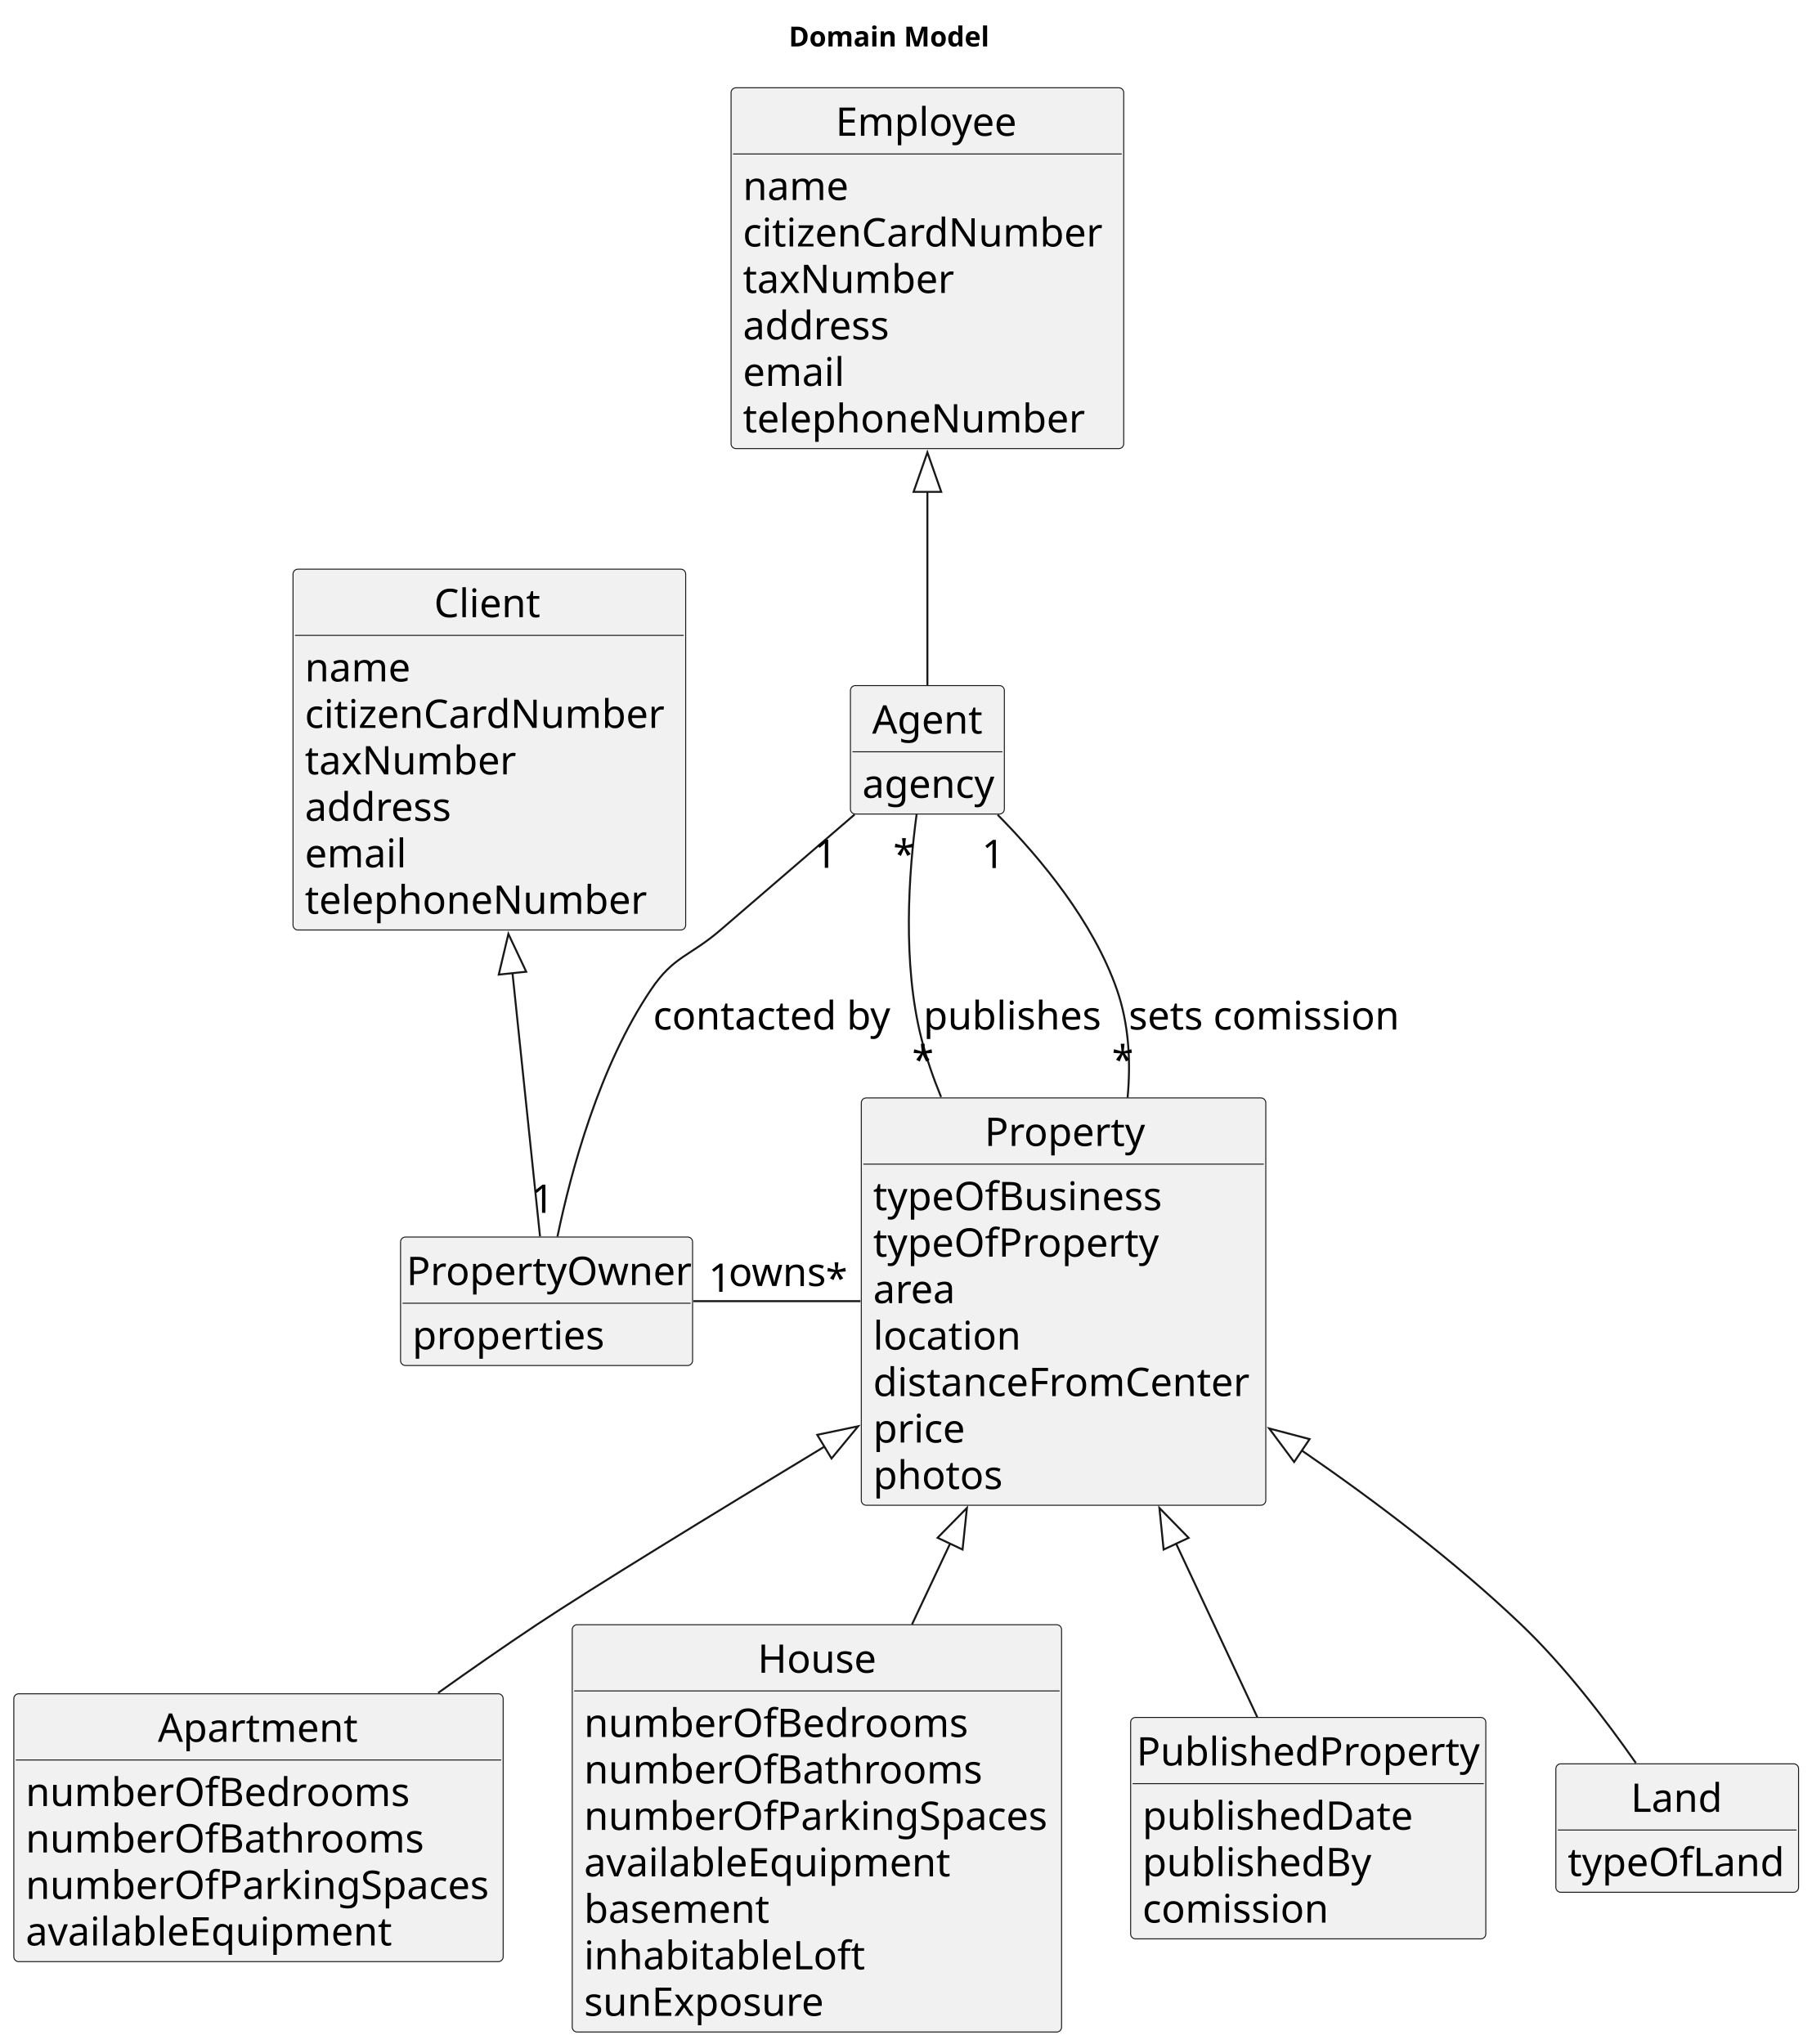
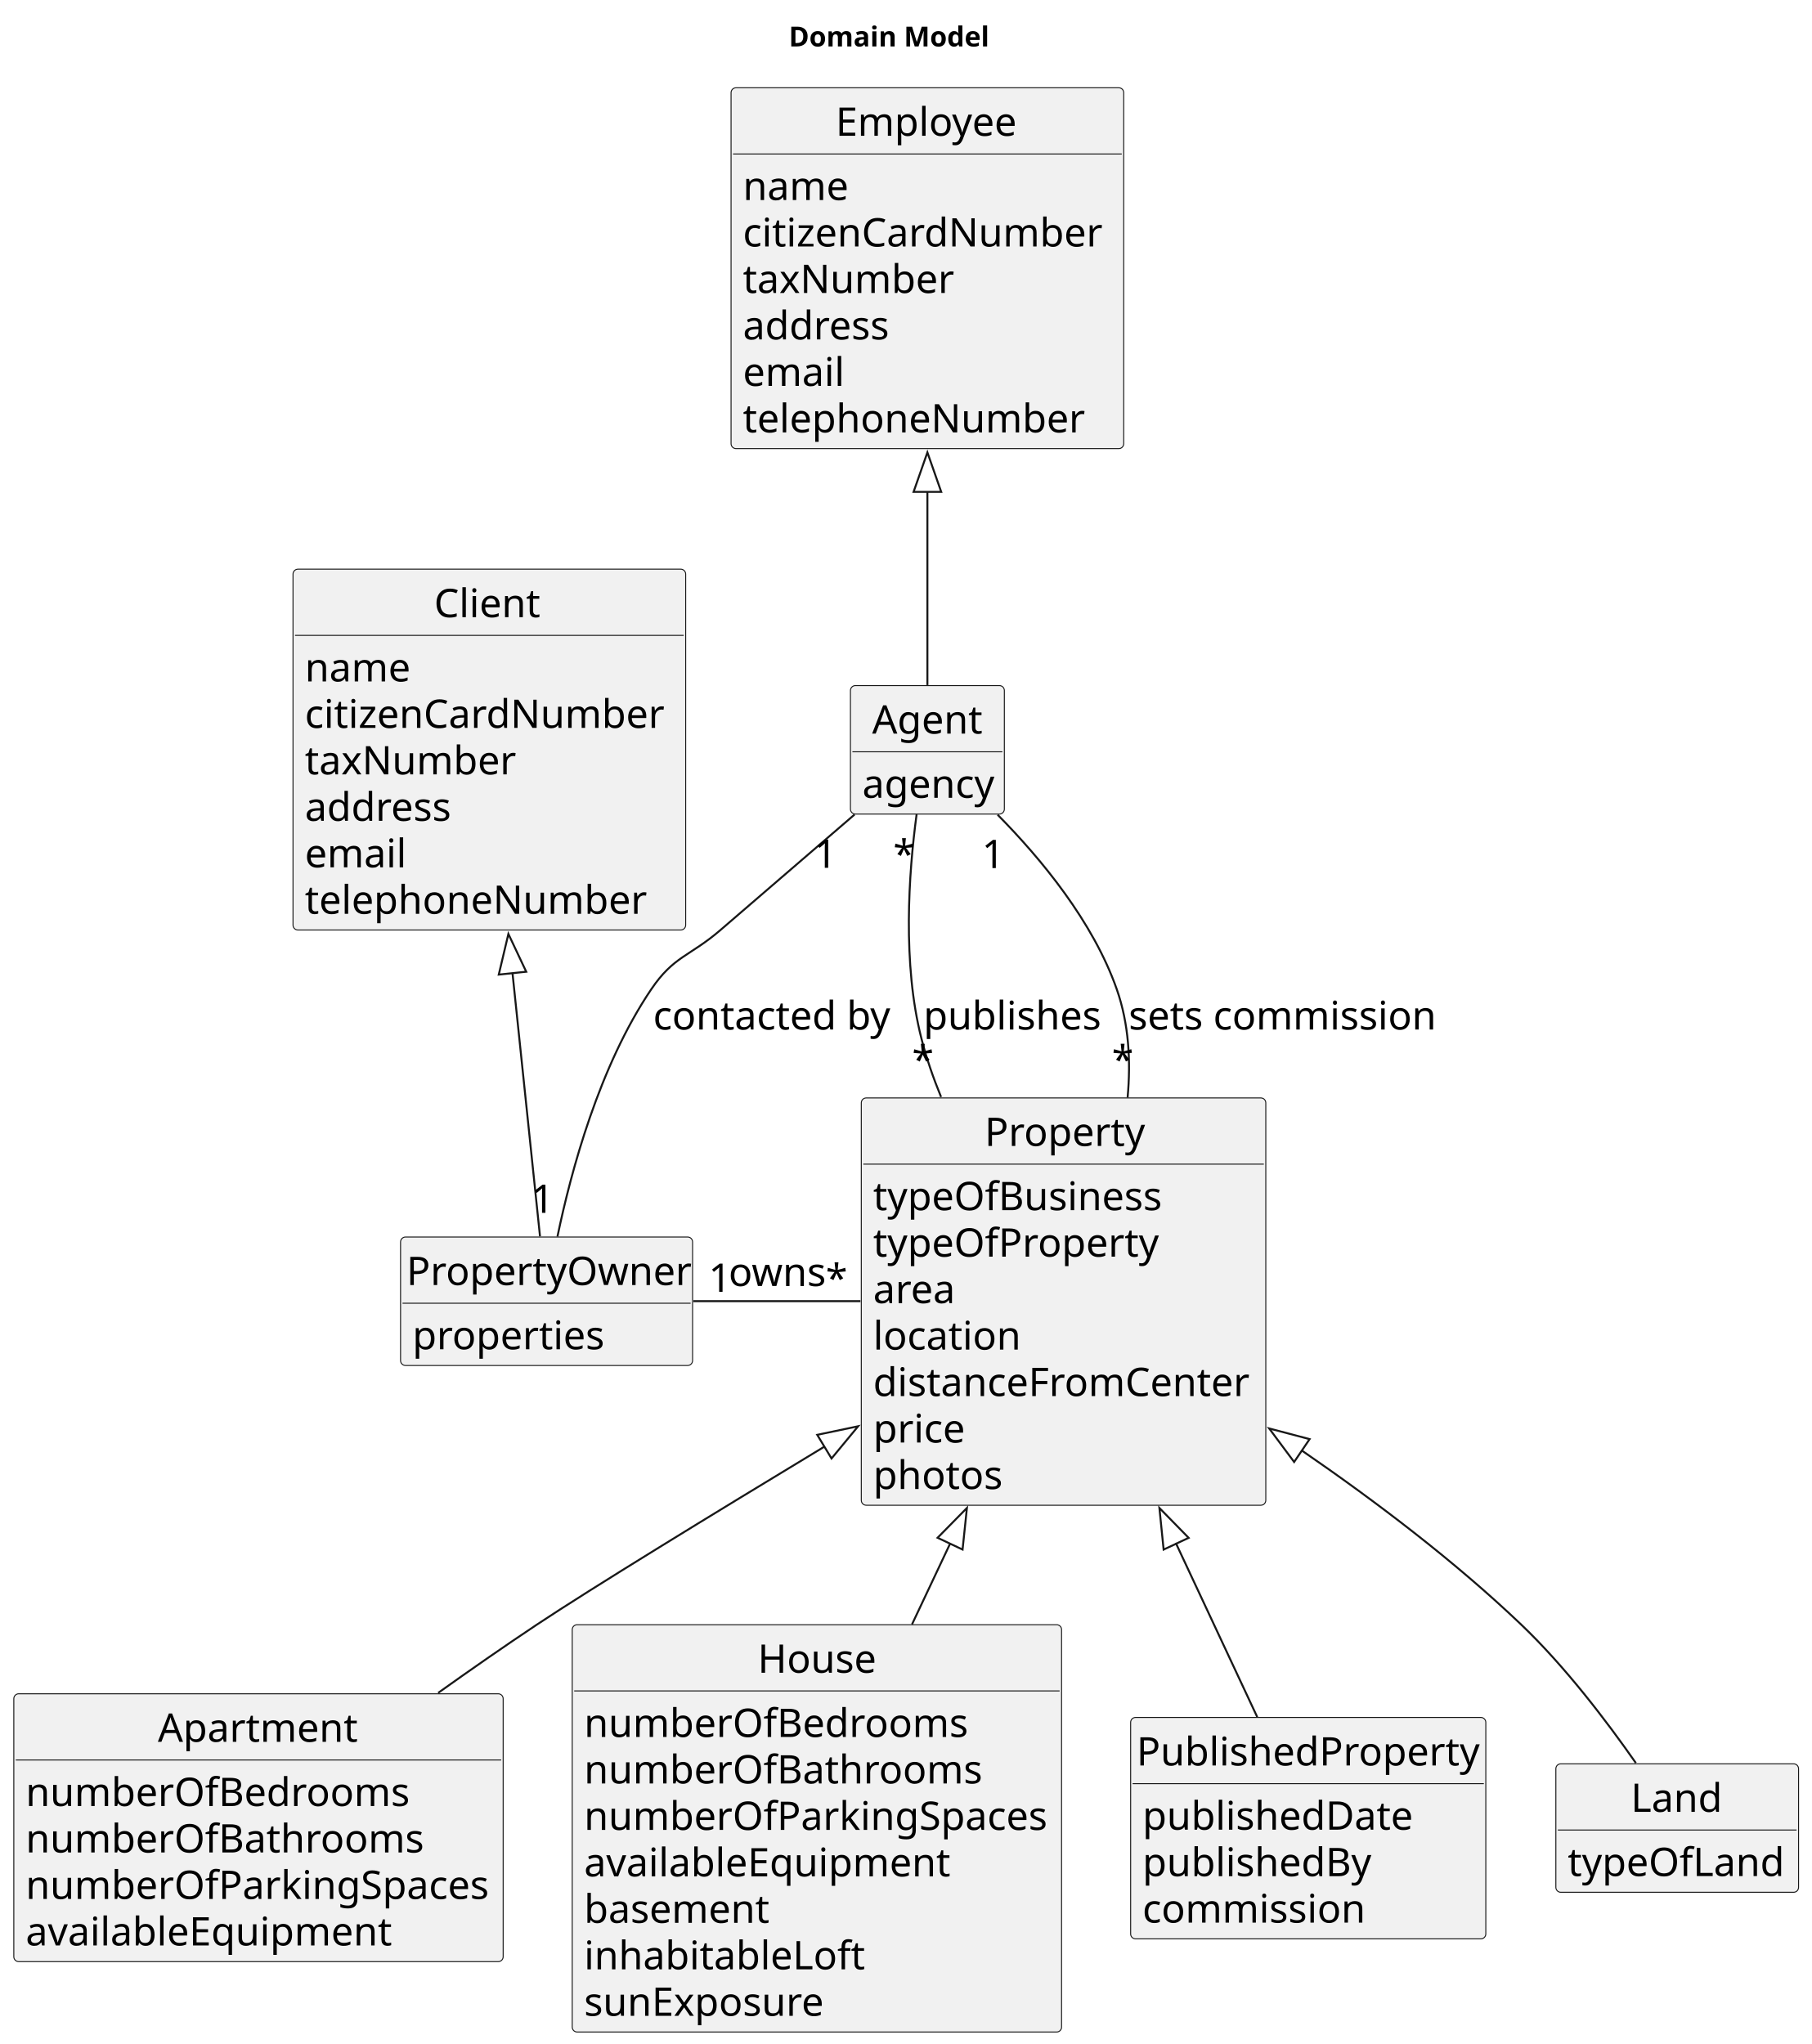
<svg xmlns="http://www.w3.org/2000/svg" contentStyleType="text/css" height="1036px" preserveAspectRatio="none" style="width:918px;height:1036px;background:#FFFFFF;" version="1.1" viewBox="0 0 918 1036" width="918px" zoomAndPan="magnify">
  <defs />
  <g>
    <text fill="#000000" font-family="sans-serif" font-size="14" font-weight="bold" lengthAdjust="spacing" textLength="105" x="399.75" y="23.535">Domain Model</text>
    <g id="elem_Client">
      <rect codeLine="10" fill="#F1F1F1" height="182.883" id="Client" rx="2.5" ry="2.5" style="stroke:#181818;stroke-width:0.5;" width="199" x="148.5" y="288.488" />
      <text fill="#000000" font-family="sans-serif" font-size="20" lengthAdjust="spacing" textLength="56" x="220" y="312.824">Client</text>
      <line style="stroke:#181818;stroke-width:0.5;" x1="149.5" x2="346.5" y1="322.043" y2="322.043" />
      <text fill="#000000" font-family="sans-serif" font-size="20" lengthAdjust="spacing" textLength="53" x="154.5" y="345.379">name</text>
      <text fill="#000000" font-family="sans-serif" font-size="20" lengthAdjust="spacing" textLength="187" x="154.5" y="368.934">citizenCardNumber</text>
      <text fill="#000000" font-family="sans-serif" font-size="20" lengthAdjust="spacing" textLength="108" x="154.5" y="392.488">taxNumber</text>
      <text fill="#000000" font-family="sans-serif" font-size="20" lengthAdjust="spacing" textLength="76" x="154.5" y="416.043">address</text>
      <text fill="#000000" font-family="sans-serif" font-size="20" lengthAdjust="spacing" textLength="53" x="154.5" y="439.598">email</text>
      <text fill="#000000" font-family="sans-serif" font-size="20" lengthAdjust="spacing" textLength="173" x="154.5" y="463.152">telephoneNumber</text>
    </g>
    <g id="elem_PropertyOwner">
      <rect codeLine="19" fill="#F1F1F1" height="65.109" id="PropertyOwner" rx="2.5" ry="2.5" style="stroke:#181818;stroke-width:0.5;" width="148" x="203" y="626.988" />
      <text fill="#000000" font-family="sans-serif" font-size="20" lengthAdjust="spacing" textLength="142" x="206" y="651.324">PropertyOwner</text>
      <line style="stroke:#181818;stroke-width:0.5;" x1="204" x2="350" y1="660.543" y2="660.543" />
      <text fill="#000000" font-family="sans-serif" font-size="20" lengthAdjust="spacing" textLength="99" x="209" y="683.879">properties</text>
    </g>
    <g id="elem_Employee">
      <rect codeLine="23" fill="#F1F1F1" height="182.883" id="Employee" rx="2.5" ry="2.5" style="stroke:#181818;stroke-width:0.5;" width="199" x="370.5" y="44.488" />
      <text fill="#000000" font-family="sans-serif" font-size="20" lengthAdjust="spacing" textLength="93" x="423.5" y="68.824">Employee</text>
      <line style="stroke:#181818;stroke-width:0.5;" x1="371.5" x2="568.5" y1="78.043" y2="78.043" />
      <text fill="#000000" font-family="sans-serif" font-size="20" lengthAdjust="spacing" textLength="53" x="376.5" y="101.379">name</text>
      <text fill="#000000" font-family="sans-serif" font-size="20" lengthAdjust="spacing" textLength="187" x="376.5" y="124.934">citizenCardNumber</text>
      <text fill="#000000" font-family="sans-serif" font-size="20" lengthAdjust="spacing" textLength="108" x="376.5" y="148.488">taxNumber</text>
      <text fill="#000000" font-family="sans-serif" font-size="20" lengthAdjust="spacing" textLength="76" x="376.5" y="172.043">address</text>
      <text fill="#000000" font-family="sans-serif" font-size="20" lengthAdjust="spacing" textLength="53" x="376.5" y="195.598">email</text>
      <text fill="#000000" font-family="sans-serif" font-size="20" lengthAdjust="spacing" textLength="173" x="376.5" y="219.152">telephoneNumber</text>
    </g>
    <g id="elem_Agent">
      <rect codeLine="32" fill="#F1F1F1" height="65.109" id="Agent" rx="2.5" ry="2.5" style="stroke:#181818;stroke-width:0.5;" width="78" x="431" y="347.488" />
      <text fill="#000000" font-family="sans-serif" font-size="20" lengthAdjust="spacing" textLength="56" x="442" y="371.824">Agent</text>
      <line style="stroke:#181818;stroke-width:0.5;" x1="432" x2="508" y1="381.043" y2="381.043" />
      <text fill="#000000" font-family="sans-serif" font-size="20" lengthAdjust="spacing" textLength="66" x="437" y="404.379">agency</text>
    </g>
    <g id="elem_Property">
      <rect codeLine="52" fill="#F1F1F1" height="206.438" id="Property" rx="2.5" ry="2.5" style="stroke:#181818;stroke-width:0.5;" width="205" x="436.5" y="556.488" />
      <text fill="#000000" font-family="sans-serif" font-size="20" lengthAdjust="spacing" textLength="80" x="499" y="580.824">Property</text>
      <line style="stroke:#181818;stroke-width:0.5;" x1="437.5" x2="640.5" y1="590.043" y2="590.043" />
      <text fill="#000000" font-family="sans-serif" font-size="20" lengthAdjust="spacing" textLength="147" x="442.5" y="613.379">typeOfBusiness</text>
      <text fill="#000000" font-family="sans-serif" font-size="20" lengthAdjust="spacing" textLength="144" x="442.5" y="636.934">typeOfProperty</text>
      <text fill="#000000" font-family="sans-serif" font-size="20" lengthAdjust="spacing" textLength="41" x="442.5" y="660.488">area</text>
      <text fill="#000000" font-family="sans-serif" font-size="20" lengthAdjust="spacing" textLength="76" x="442.5" y="684.043">location</text>
      <text fill="#000000" font-family="sans-serif" font-size="20" lengthAdjust="spacing" textLength="193" x="442.5" y="707.598">distanceFromCenter</text>
      <text fill="#000000" font-family="sans-serif" font-size="20" lengthAdjust="spacing" textLength="48" x="442.5" y="731.152">price</text>
      <text fill="#000000" font-family="sans-serif" font-size="20" lengthAdjust="spacing" textLength="66" x="442.5" y="754.707">photos</text>
    </g>
    <g id="elem_Apartment">
      <rect codeLine="62" fill="#F1F1F1" height="135.773" id="Apartment" rx="2.5" ry="2.5" style="stroke:#181818;stroke-width:0.5;" width="248" x="7" y="858.488" />
      <text fill="#000000" font-family="sans-serif" font-size="20" lengthAdjust="spacing" textLength="102" x="80" y="882.824">Apartment</text>
      <line style="stroke:#181818;stroke-width:0.5;" x1="8" x2="254" y1="892.043" y2="892.043" />
      <text fill="#000000" font-family="sans-serif" font-size="20" lengthAdjust="spacing" textLength="195" x="13" y="915.379">numberOfBedrooms</text>
      <text fill="#000000" font-family="sans-serif" font-size="20" lengthAdjust="spacing" textLength="201" x="13" y="938.934">numberOfBathrooms</text>
      <text fill="#000000" font-family="sans-serif" font-size="20" lengthAdjust="spacing" textLength="236" x="13" y="962.488">numberOfParkingSpaces</text>
      <text fill="#000000" font-family="sans-serif" font-size="20" lengthAdjust="spacing" textLength="189" x="13" y="986.043">availableEquipment</text>
    </g>
    <g id="elem_House">
      <rect codeLine="69" fill="#F1F1F1" height="206.438" id="House" rx="2.5" ry="2.5" style="stroke:#181818;stroke-width:0.5;" width="248" x="290" y="823.488" />
      <text fill="#000000" font-family="sans-serif" font-size="20" lengthAdjust="spacing" textLength="60" x="384" y="847.824">House</text>
      <line style="stroke:#181818;stroke-width:0.5;" x1="291" x2="537" y1="857.043" y2="857.043" />
      <text fill="#000000" font-family="sans-serif" font-size="20" lengthAdjust="spacing" textLength="195" x="296" y="880.379">numberOfBedrooms</text>
      <text fill="#000000" font-family="sans-serif" font-size="20" lengthAdjust="spacing" textLength="201" x="296" y="903.934">numberOfBathrooms</text>
      <text fill="#000000" font-family="sans-serif" font-size="20" lengthAdjust="spacing" textLength="236" x="296" y="927.488">numberOfParkingSpaces</text>
      <text fill="#000000" font-family="sans-serif" font-size="20" lengthAdjust="spacing" textLength="189" x="296" y="951.043">availableEquipment</text>
      <text fill="#000000" font-family="sans-serif" font-size="20" lengthAdjust="spacing" textLength="94" x="296" y="974.598">basement</text>
      <text fill="#000000" font-family="sans-serif" font-size="20" lengthAdjust="spacing" textLength="145" x="296" y="998.152">inhabitableLoft</text>
      <text fill="#000000" font-family="sans-serif" font-size="20" lengthAdjust="spacing" textLength="123" x="296" y="1021.707">sunExposure</text>
    </g>
    <g id="elem_PublishedProperty">
      <rect codeLine="79" fill="#F1F1F1" height="112.219" id="PublishedProperty" rx="2.5" ry="2.5" style="stroke:#181818;stroke-width:0.5;" width="180" x="573" y="870.488" />
      <text fill="#000000" font-family="sans-serif" font-size="20" lengthAdjust="spacing" textLength="174" x="576" y="894.824">PublishedProperty</text>
      <line style="stroke:#181818;stroke-width:0.5;" x1="574" x2="752" y1="904.043" y2="904.043" />
      <text fill="#000000" font-family="sans-serif" font-size="20" lengthAdjust="spacing" textLength="140" x="579" y="927.379">publishedDate</text>
      <text fill="#000000" font-family="sans-serif" font-size="20" lengthAdjust="spacing" textLength="118" x="579" y="950.934">publishedBy</text>
-       <text fill="#000000" font-family="sans-serif" font-size="20" lengthAdjust="spacing" textLength="116" x="579" y="974.488">comission</text>
+       <text fill="#000000" font-family="sans-serif" font-size="20" lengthAdjust="spacing" textLength="116" x="579" y="974.488">commission</text>
    </g>
    <g id="elem_Land">
      <rect codeLine="85" fill="#F1F1F1" height="65.109" id="Land" rx="2.5" ry="2.5" style="stroke:#181818;stroke-width:0.5;" width="123" x="788.5" y="893.988" />
      <text fill="#000000" font-family="sans-serif" font-size="20" lengthAdjust="spacing" textLength="47" x="826.5" y="918.324">Land</text>
      <line style="stroke:#181818;stroke-width:0.5;" x1="789.5" x2="910.5" y1="927.543" y2="927.543" />
      <text fill="#000000" font-family="sans-serif" font-size="20" lengthAdjust="spacing" textLength="111" x="794.5" y="950.879">typeOfLand</text>
    </g>
    <g id="link_Client_PropertyOwner">
      <path d="M259.73,493.228 C264.77,541.418 270.26,594.038 273.67,626.648 " fill="none" id="Client-backto-PropertyOwner" style="stroke:#181818;stroke-width:1.0;" />
      <polygon fill="none" points="252.77,493.978,257.65,473.358,266.69,492.518,252.77,493.978" style="stroke:#181818;stroke-width:1.0;" />
    </g>
    <g id="link_Employee_Agent">
      <path d="M470,249.278 C470,285.138 470,322.018 470,347.248 " fill="none" id="Employee-backto-Agent" style="stroke:#181818;stroke-width:1.0;" />
      <polygon fill="none" points="463,249.298,470,229.298,477,249.298,463,249.298" style="stroke:#181818;stroke-width:1.0;" />
    </g>
    <g id="link_Property_Apartment">
      <path d="M417.9,733.168 C360.87,767.648 299.44,805.228 272,823.488 C255.65,834.368 238.51,846.298 222.04,858.048 " fill="none" id="Property-backto-Apartment" style="stroke:#181818;stroke-width:1.0;" />
      <polygon fill="none" points="414.17,727.238,434.91,722.898,421.41,739.228,414.17,727.238" style="stroke:#181818;stroke-width:1.0;" />
    </g>
    <g id="link_Property_House">
      <path d="M481.59,782.208 C475.1,795.948 468.55,809.848 462.2,823.308 " fill="none" id="Property-backto-House" style="stroke:#181818;stroke-width:1.0;" />
      <polygon fill="none" points="475.16,779.418,490.03,764.308,487.82,785.388,475.16,779.418" style="stroke:#181818;stroke-width:1.0;" />
    </g>
    <g id="link_Property_PublishedProperty">
      <path d="M595.87,782.018 C610.33,812.918 625.16,844.618 637.19,870.338 " fill="none" id="Property-backto-PublishedProperty" style="stroke:#181818;stroke-width:1.0;" />
      <polygon fill="none" points="589.72,785.398,587.58,764.318,602.4,779.458,589.72,785.398" style="stroke:#181818;stroke-width:1.0;" />
    </g>
    <g id="link_Property_Land">
      <path d="M659.55,735.058 C697.09,760.868 737.42,791.428 771,823.488 C793.2,844.678 814.26,872.398 829.05,893.588 " fill="none" id="Property-backto-Land" style="stroke:#181818;stroke-width:1.0;" />
      <polygon fill="none" points="655.86,741.008,643.21,724.008,663.7,729.418,655.86,741.008" style="stroke:#181818;stroke-width:1.0;" />
    </g>
    <g id="link_Agent_PropertyOwner">
      <path codeLine="89" d="M433.09,412.848 C412.97,430.198 387.63,452.038 365,471.488 C349.46,484.838 341.46,484.508 330,501.488 C303.76,540.348 289.45,593.378 282.51,626.768 " fill="none" id="Agent-PropertyOwner" style="stroke:#181818;stroke-width:1.0;" />
      <text fill="#000000" font-family="sans-serif" font-size="20" lengthAdjust="spacing" textLength="122" x="331" y="521.824">contacted by</text>
      <text fill="#000000" font-family="sans-serif" font-size="20" lengthAdjust="spacing" textLength="13" x="412.629" y="439.847">1</text>
      <text fill="#000000" font-family="sans-serif" font-size="20" lengthAdjust="spacing" textLength="13" x="269.321" y="614.717">1</text>
    </g>
    <g id="link_Agent_Property">
      <path codeLine="90" d="M464.53,412.768 C460.51,442.618 457.26,488.298 467,526.488 C469.52,536.348 472.94,546.278 476.93,556.008 " fill="none" id="Agent-Property" style="stroke:#181818;stroke-width:1.0;" />
      <text fill="#000000" font-family="sans-serif" font-size="20" lengthAdjust="spacing" textLength="93" x="468" y="521.824">publishes</text>
      <text fill="#000000" font-family="sans-serif" font-size="20" lengthAdjust="spacing" textLength="10" x="452.665" y="440.031">*</text>
      <text fill="#000000" font-family="sans-serif" font-size="20" lengthAdjust="spacing" textLength="10" x="462.214" y="544.264">*</text>
    </g>
    <g id="link_Agent_Property">
      <path codeLine="91" d="M505.59,412.958 C527.65,435.288 553.99,467.148 566,501.488 C572.07,518.848 573.16,537.788 571.46,556.308 " fill="none" id="Agent-Property-1" style="stroke:#181818;stroke-width:1.0;" />
-       <text fill="#000000" font-family="sans-serif" font-size="20" lengthAdjust="spacing" textLength="160" x="572" y="521.824">sets comission</text>
+       <text fill="#000000" font-family="sans-serif" font-size="20" lengthAdjust="spacing" textLength="160" x="572" y="521.824">sets commission</text>
      <text fill="#000000" font-family="sans-serif" font-size="20" lengthAdjust="spacing" textLength="13" x="497.59" y="439.976">1</text>
      <text fill="#000000" font-family="sans-serif" font-size="20" lengthAdjust="spacing" textLength="10" x="563.477" y="544.227">*</text>
    </g>
    <g id="link_PropertyOwner_Property">
      <path codeLine="92" d="M351.38,659.488 C377.7,659.488 407.8,659.488 436.07,659.488 " fill="none" id="PropertyOwner-Property" style="stroke:#181818;stroke-width:1.0;" />
      <text fill="#000000" font-family="sans-serif" font-size="20" lengthAdjust="spacing" textLength="49" x="369.25" y="651.824">owns</text>
      <text fill="#000000" font-family="sans-serif" font-size="20" lengthAdjust="spacing" textLength="13" x="359.089" y="654.749">1</text>
      <text fill="#000000" font-family="sans-serif" font-size="20" lengthAdjust="spacing" textLength="10" x="418.481" y="655.02">*</text>
    </g>
  </g>
</svg>
